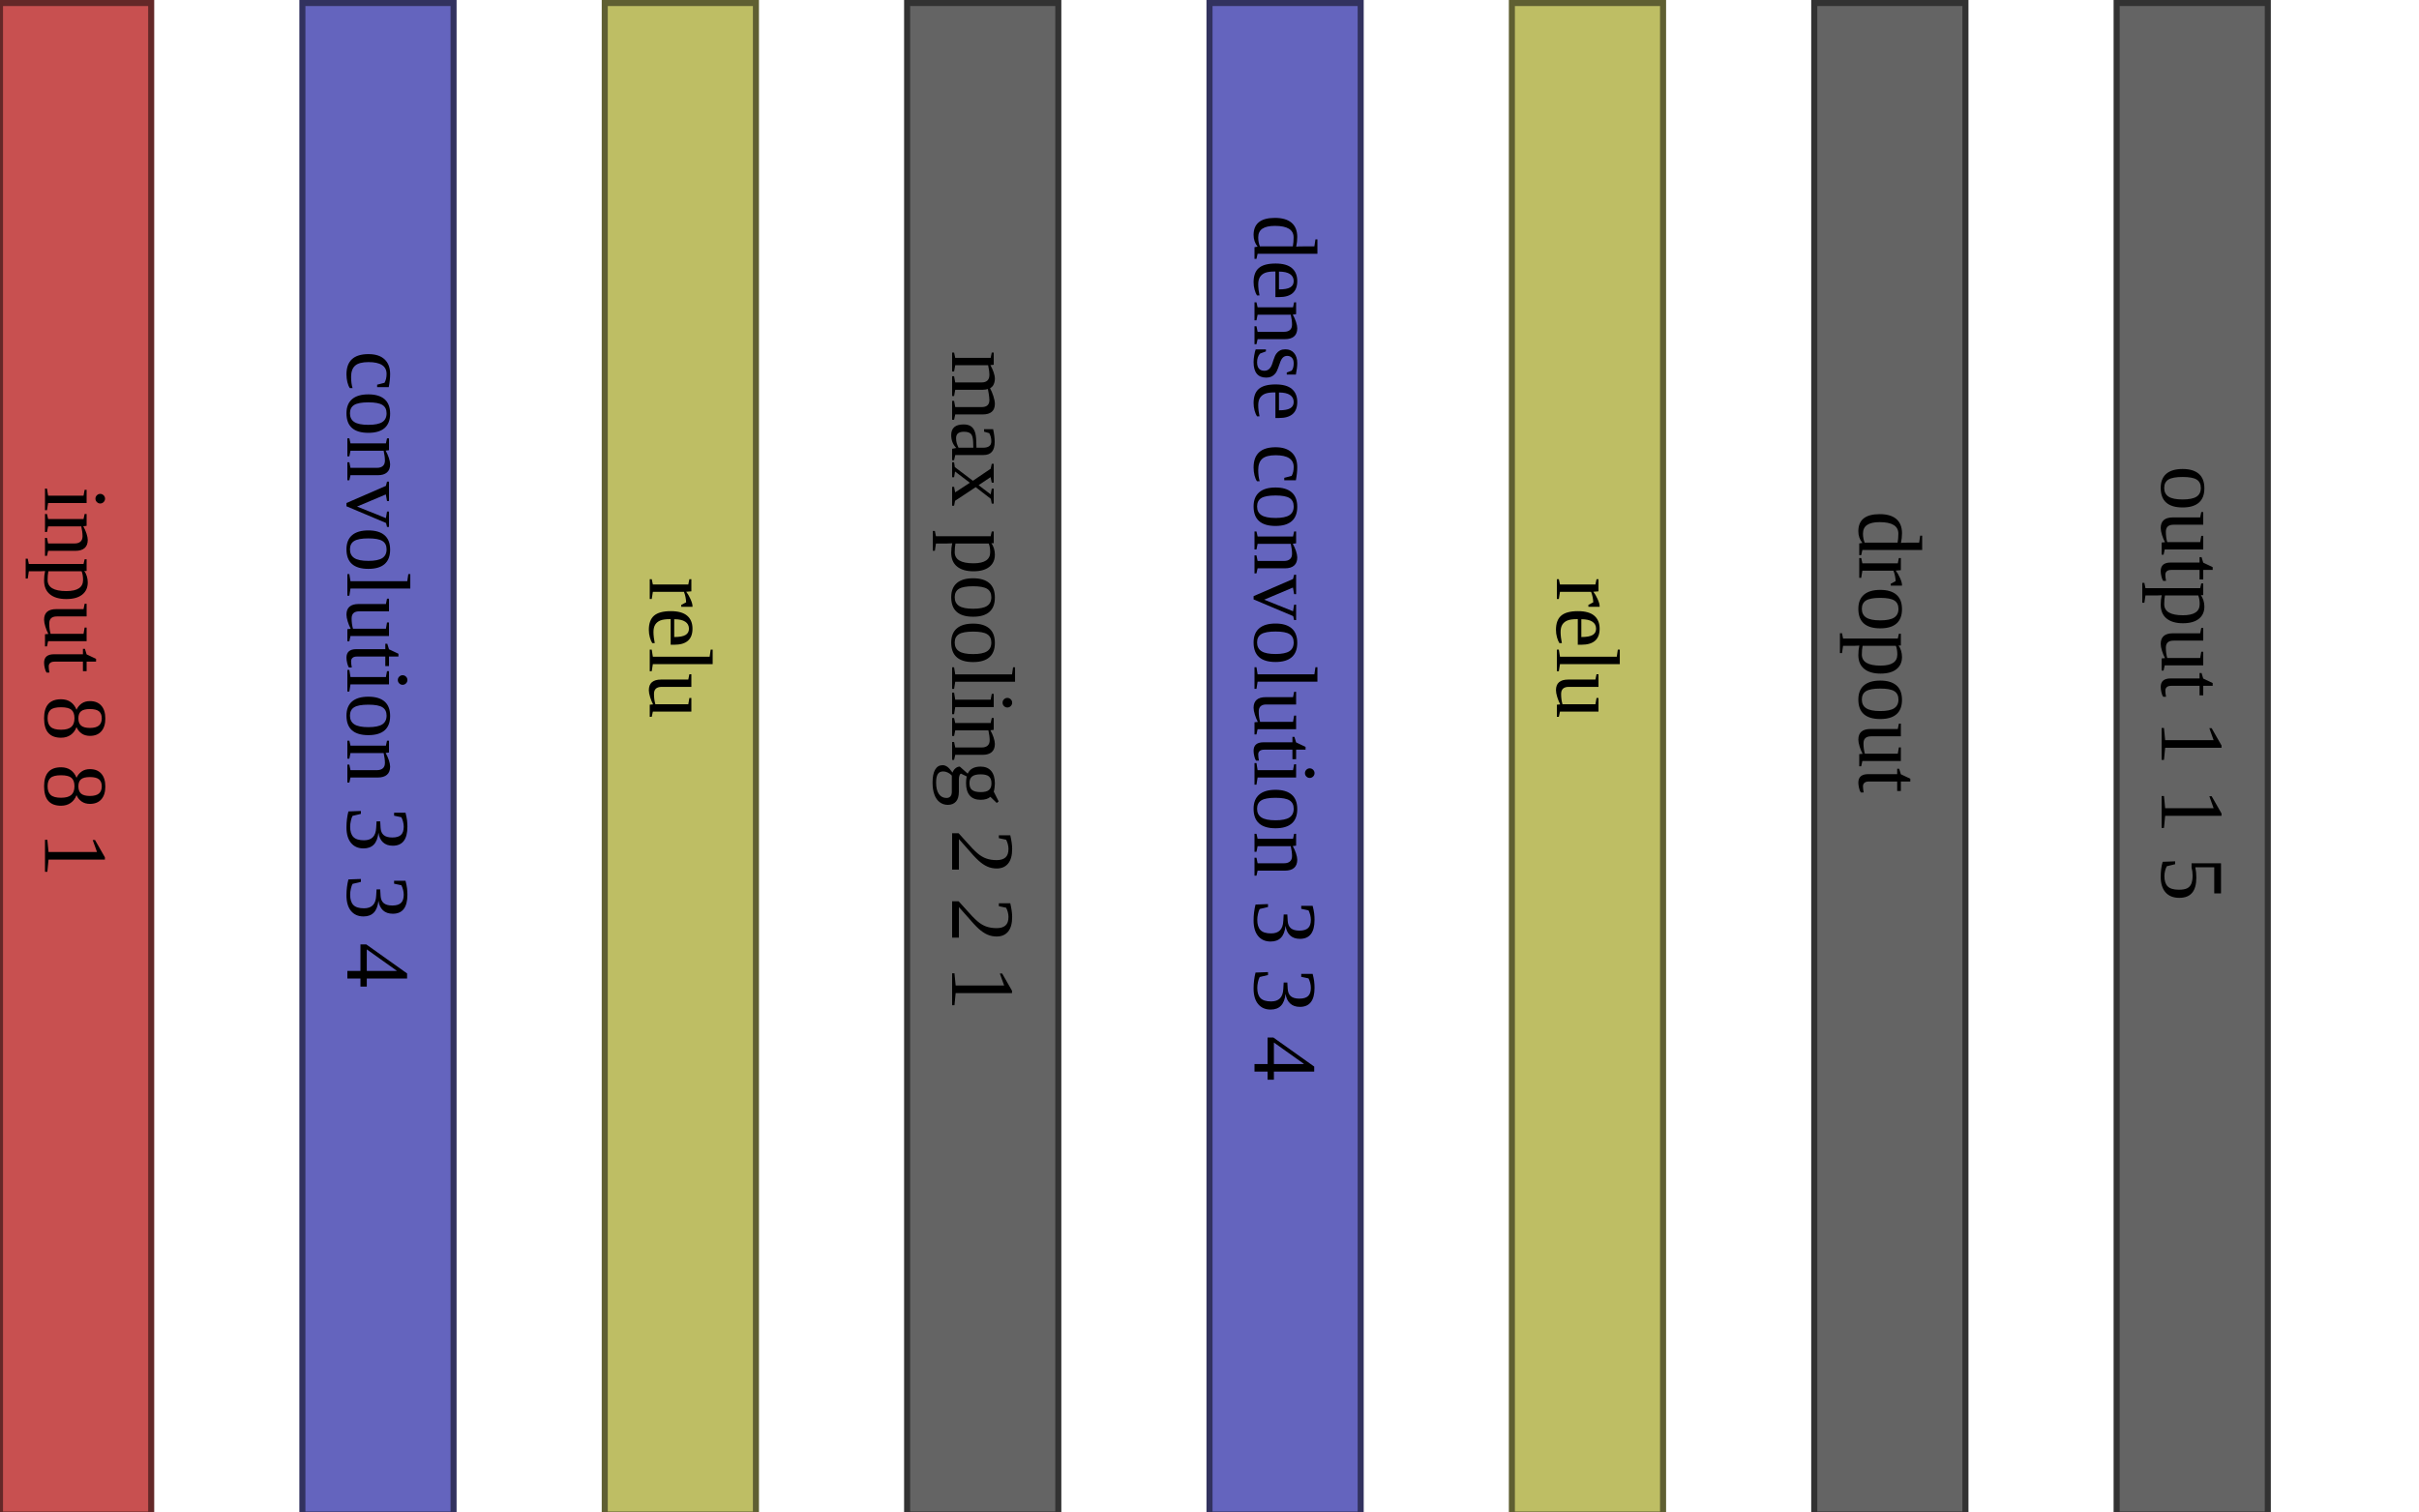
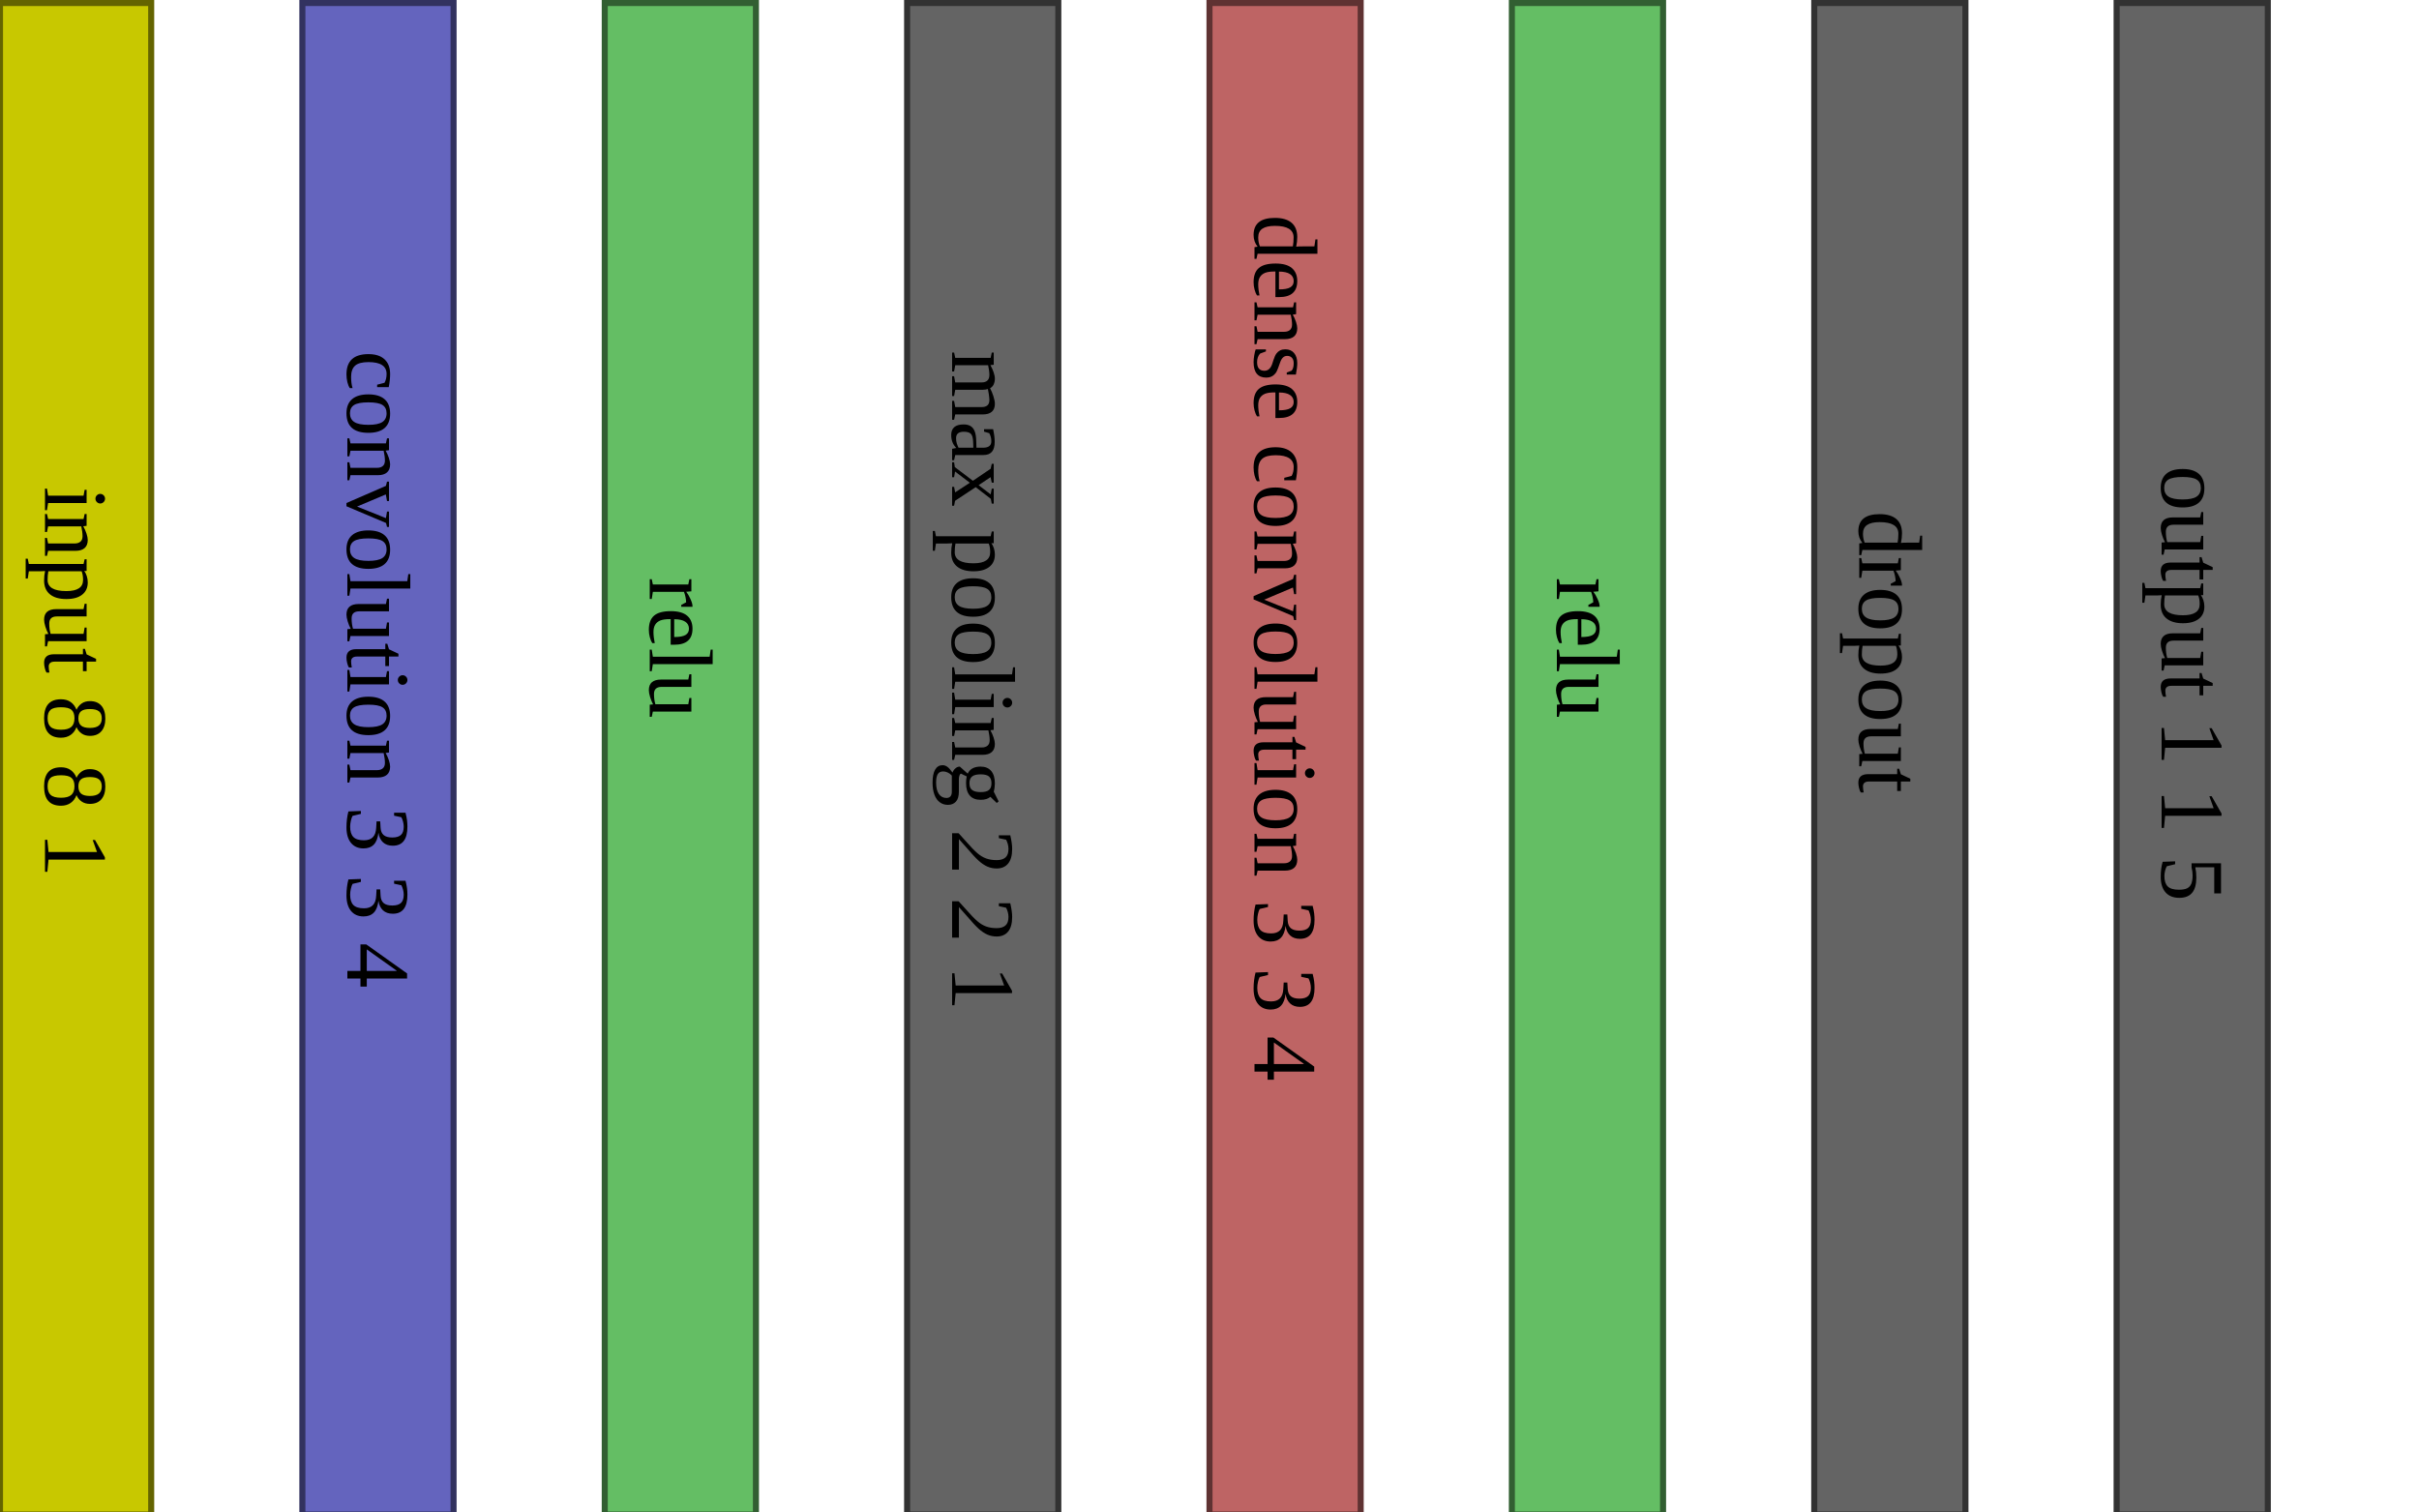
<svg xmlns="http://www.w3.org/2000/svg" version="1.1" width="800" height="500">
-   <rect x="0" y="1" width="50" height="500" fill="rgb(200,80,80)" stroke-width="2" stroke="rgb(100,40,40)" />
+   <rect x="0" y="1" width="50" height="500" fill="rgb(200,200,0)" stroke-width="2" stroke="rgb(100,100,0)" />
  <text x="25" y="161" style="font-size: 30px; writing-mode: tb; ">input 8 8 1 </text>
  <rect x="100" y="1" width="50" height="500" fill="rgb(100,100,190)" stroke-width="2" stroke="rgb(50,50,95)" />
  <text x="125" y="116" style="font-size: 30px; writing-mode: tb; ">convolution 3 3 4 </text>
-   <rect x="200" y="1" width="50" height="500" fill="rgb(190,190,100)" stroke-width="2" stroke="rgb(95,95,50)" />
+   <rect x="200" y="1" width="50" height="500" fill="rgb(100,190,100)" stroke-width="2" stroke="rgb(50,95,50)" />
  <text x="225" y="191" style="font-size: 30px; writing-mode: tb; ">relu    </text>
  <rect x="300" y="1" width="50" height="500" fill="rgb(100,100,100)" stroke-width="2" stroke="rgb(50,50,50)" />
  <text x="325" y="116" style="font-size: 30px; writing-mode: tb; ">max pooling 2 2 1 </text>
-   <rect x="400" y="1" width="50" height="500" fill="rgb(100,100,190)" stroke-width="2" stroke="rgb(50,50,95)" />
+   <rect x="400" y="1" width="50" height="500" fill="rgb(190,100,100)" stroke-width="2" stroke="rgb(95,50,50)" />
  <text x="425" y="71" style="font-size: 30px; writing-mode: tb; ">dense convolution 3 3 4 </text>
-   <rect x="500" y="1" width="50" height="500" fill="rgb(190,190,100)" stroke-width="2" stroke="rgb(95,95,50)" />
+   <rect x="500" y="1" width="50" height="500" fill="rgb(100,190,100)" stroke-width="2" stroke="rgb(50,95,50)" />
  <text x="525" y="191" style="font-size: 30px; writing-mode: tb; ">relu    </text>
  <rect x="600" y="1" width="50" height="500" fill="rgb(100,100,100)" stroke-width="2" stroke="rgb(50,50,50)" />
  <text x="625" y="169" style="font-size: 30px; writing-mode: tb; ">dropout    </text>
  <rect x="700" y="1" width="50" height="500" fill="rgb(100,100,100)" stroke-width="2" stroke="rgb(50,50,50)" />
  <text x="725" y="154" style="font-size: 30px; writing-mode: tb; ">output 1 1 5 </text>
</svg>
